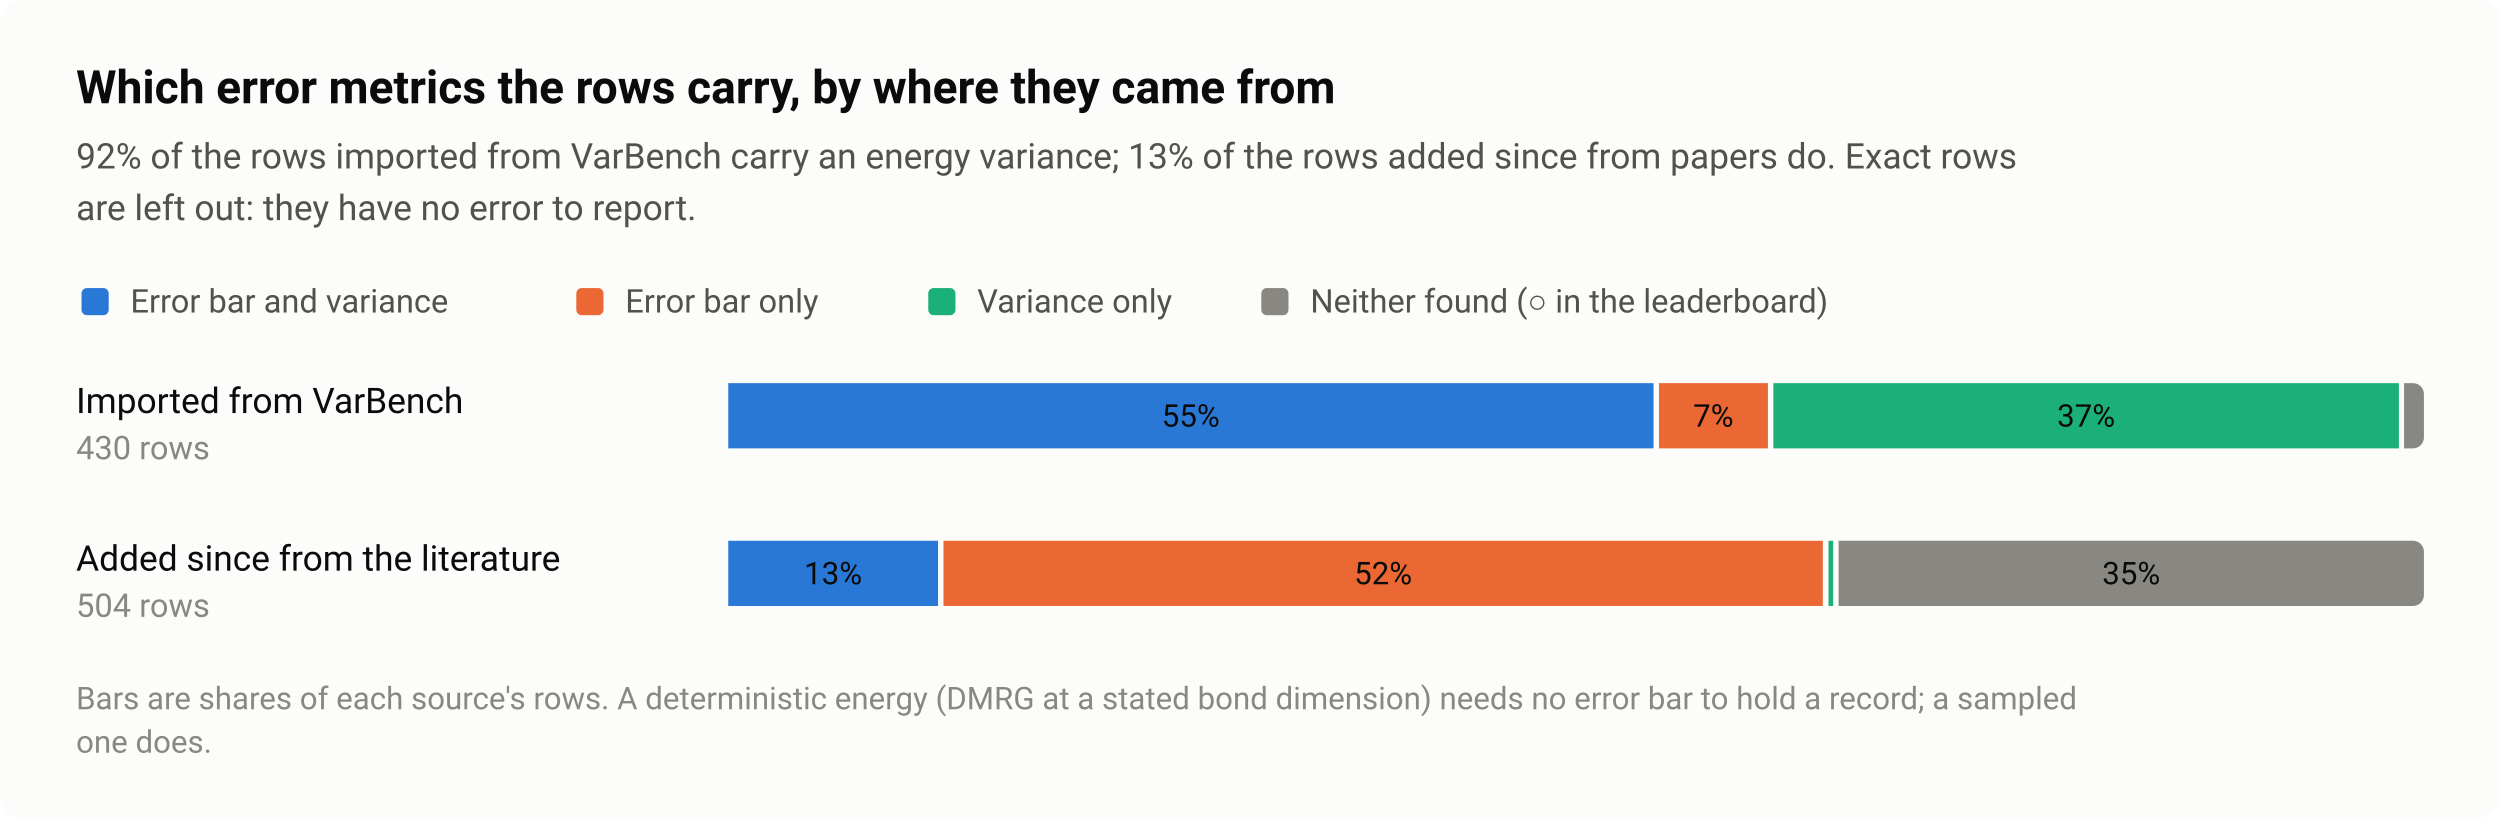
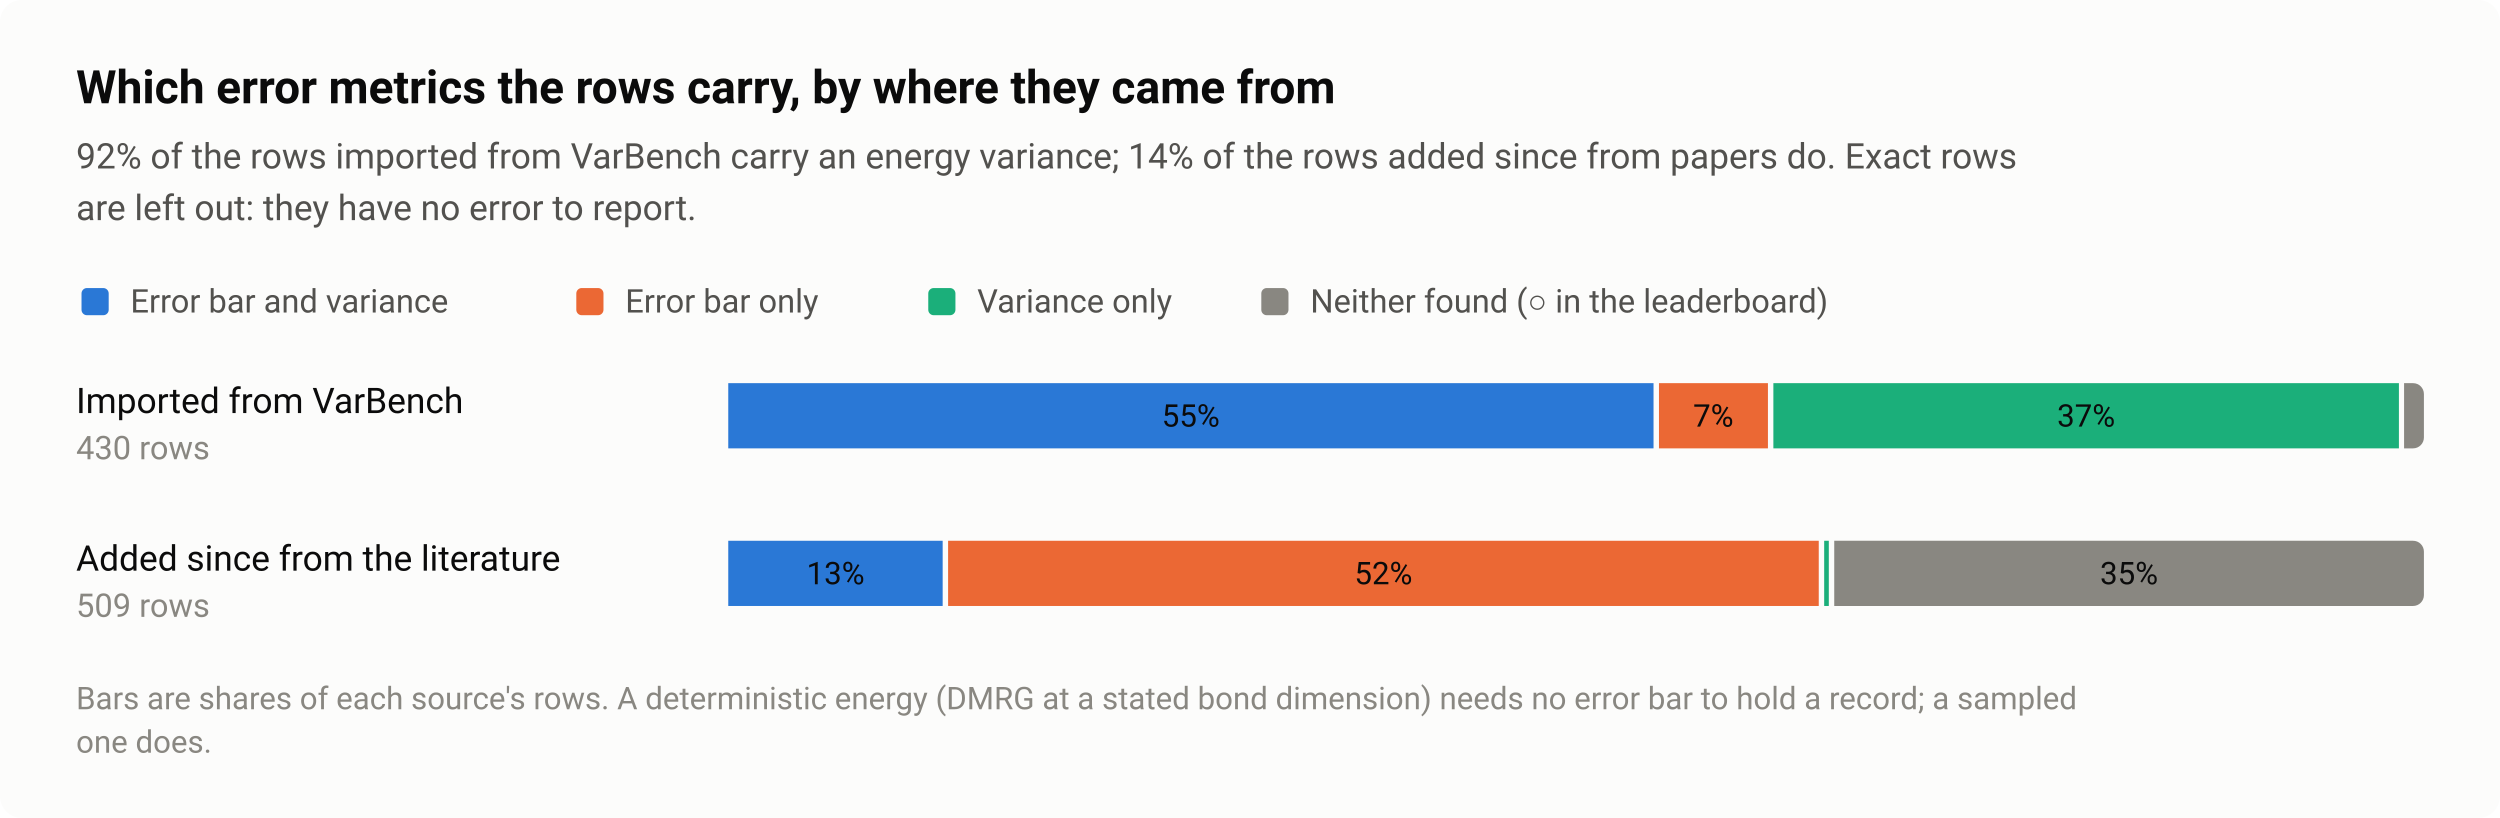
<svg xmlns="http://www.w3.org/2000/svg" width="920" height="301" viewBox="0 0 920 301" role="img" aria-labelledby="title desc">
  <style>text{font-family:system-ui,-apple-system,"Segoe UI",Roboto,"Helvetica Neue",Arial,sans-serif}</style>
  <rect width="920" height="301" rx="8" fill="#fcfcfb" />
  <text x="28" y="38" font-size="17" fill="#0b0b0b" font-weight="600">Which error metrics the rows carry, by where they came from</text>
-   <text x="28" y="62" font-size="13" fill="#52514e">92% of the rows imported from VarBench carry an energy variance; 13% of the rows added since from papers do. Exact rows</text>
+   <text x="28" y="62" font-size="13" fill="#52514e">92% of the rows imported from VarBench carry an energy variance; 14% of the rows added since from papers do. Exact rows</text>
  <text x="28" y="81" font-size="13" fill="#52514e">are left out: they have no error to report.</text>
  <rect x="30" y="106" width="10" height="10" rx="2" fill="#2a78d6" />
  <text x="48" y="115" font-size="12" fill="#52514e">Error bar and variance</text>
  <rect x="212.08" y="106" width="10" height="10" rx="2" fill="#eb6834" />
  <text x="230.1" y="115" font-size="12" fill="#52514e">Error bar only</text>
  <rect x="341.6" y="106" width="10" height="10" rx="2" fill="#1baf7a" />
  <text x="359.6" y="115" font-size="12" fill="#52514e">Variance only</text>
  <rect x="464.16" y="106" width="10" height="10" rx="2" fill="#898781" />
  <text x="482.2" y="115" font-size="12" fill="#52514e">Neither found (○ in the leaderboard)</text>
  <text x="28" y="152" font-size="13" fill="#0b0b0b">Imported from VarBench</text>
  <text x="28" y="169" font-size="12" fill="#898781" style="font-variant-numeric:tabular-nums">430 rows</text>
  <rect x="268" y="141" width="340.5" height="24" fill="#2a78d6" />
  <text x="438.2" y="157" font-size="11.5" fill="#0b0b0b" text-anchor="middle" style="font-variant-numeric:tabular-nums">55%</text>
  <rect x="610.5" y="141" width="40.1" height="24" fill="#eb6834" />
  <text x="630.5" y="157" font-size="11.5" fill="#0b0b0b" text-anchor="middle" style="font-variant-numeric:tabular-nums">7%</text>
  <rect x="652.6" y="141" width="230.2" height="24" fill="#1baf7a" />
  <text x="767.7" y="157" font-size="11.5" fill="#0b0b0b" text-anchor="middle" style="font-variant-numeric:tabular-nums">37%</text>
  <path d="M884.7 141H888A4 4 0 0 1 892 145V161A4 4 0 0 1 888 165H884.7Z" fill="#898781" />
  <text x="28" y="210" font-size="13" fill="#0b0b0b">Added since from the literature</text>
-   <text x="28" y="227" font-size="12" fill="#898781" style="font-variant-numeric:tabular-nums">504 rows</text>
-   <rect x="268" y="199" width="77.2" height="24" fill="#2a78d6" />
-   <text x="306.6" y="215" font-size="11.5" fill="#0b0b0b" text-anchor="middle" style="font-variant-numeric:tabular-nums">13%</text>
-   <rect x="347.2" y="199" width="323.6" height="24" fill="#eb6834" />
-   <text x="509" y="215" font-size="11.5" fill="#0b0b0b" text-anchor="middle" style="font-variant-numeric:tabular-nums">52%</text>
-   <rect x="672.9" y="199" width="1.7" height="24" fill="#1baf7a" />
-   <path d="M676.6 199H888A4 4 0 0 1 892 203V219A4 4 0 0 1 888 223H676.6Z" fill="#898781" />
-   <text x="784.3" y="215" font-size="11.5" fill="#0b0b0b" text-anchor="middle" style="font-variant-numeric:tabular-nums">35%</text>
+   <text x="28" y="227" font-size="12" fill="#898781" style="font-variant-numeric:tabular-nums">509 rows</text>
+   <rect x="268" y="199" width="78.9" height="24" fill="#2a78d6" />
+   <text x="307.5" y="215" font-size="11.5" fill="#0b0b0b" text-anchor="middle" style="font-variant-numeric:tabular-nums">13%</text>
+   <rect x="348.9" y="199" width="320.4" height="24" fill="#eb6834" />
+   <text x="509.1" y="215" font-size="11.5" fill="#0b0b0b" text-anchor="middle" style="font-variant-numeric:tabular-nums">52%</text>
+   <rect x="671.3" y="199" width="1.7" height="24" fill="#1baf7a" />
+   <path d="M675 199H888A4 4 0 0 1 892 203V219A4 4 0 0 1 888 223H675Z" fill="#898781" />
+   <text x="783.5" y="215" font-size="11.5" fill="#0b0b0b" text-anchor="middle" style="font-variant-numeric:tabular-nums">35%</text>
  <text x="28" y="261" font-size="11.5" fill="#898781">Bars are shares of each source's rows. A deterministic energy (DMRG at a stated bond dimension) needs no error bar to hold a record; a sampled</text>
  <text x="28" y="277" font-size="11.5" fill="#898781">one does.</text>
</svg>
